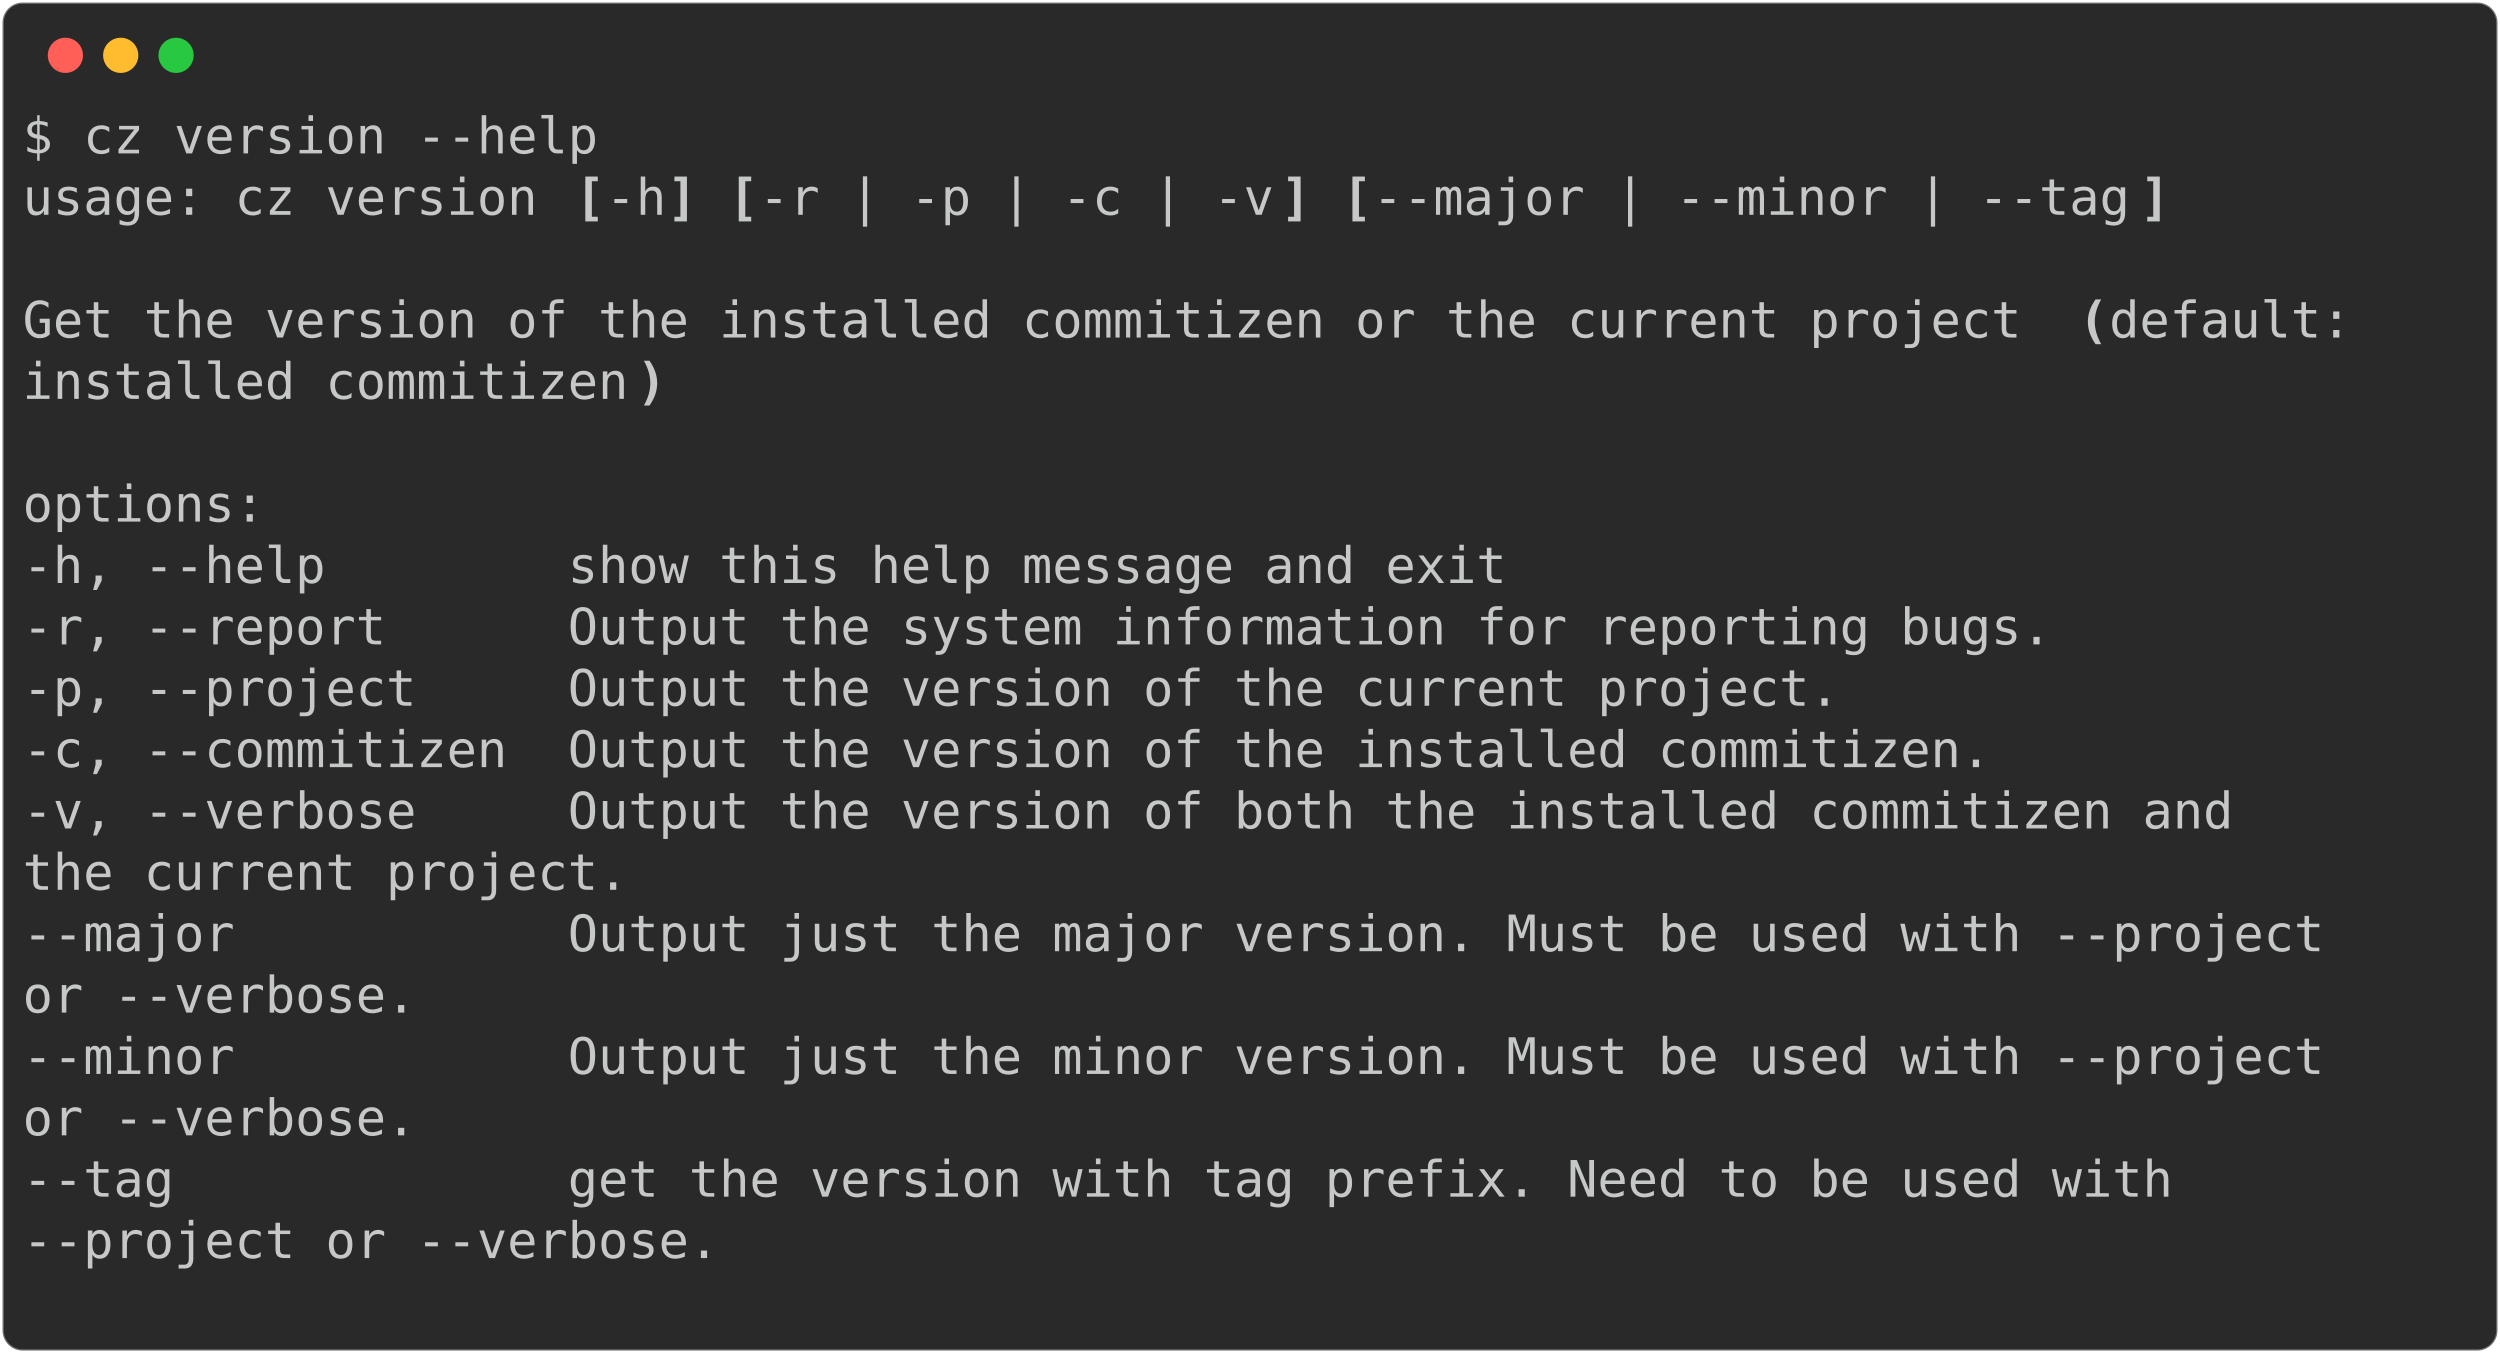
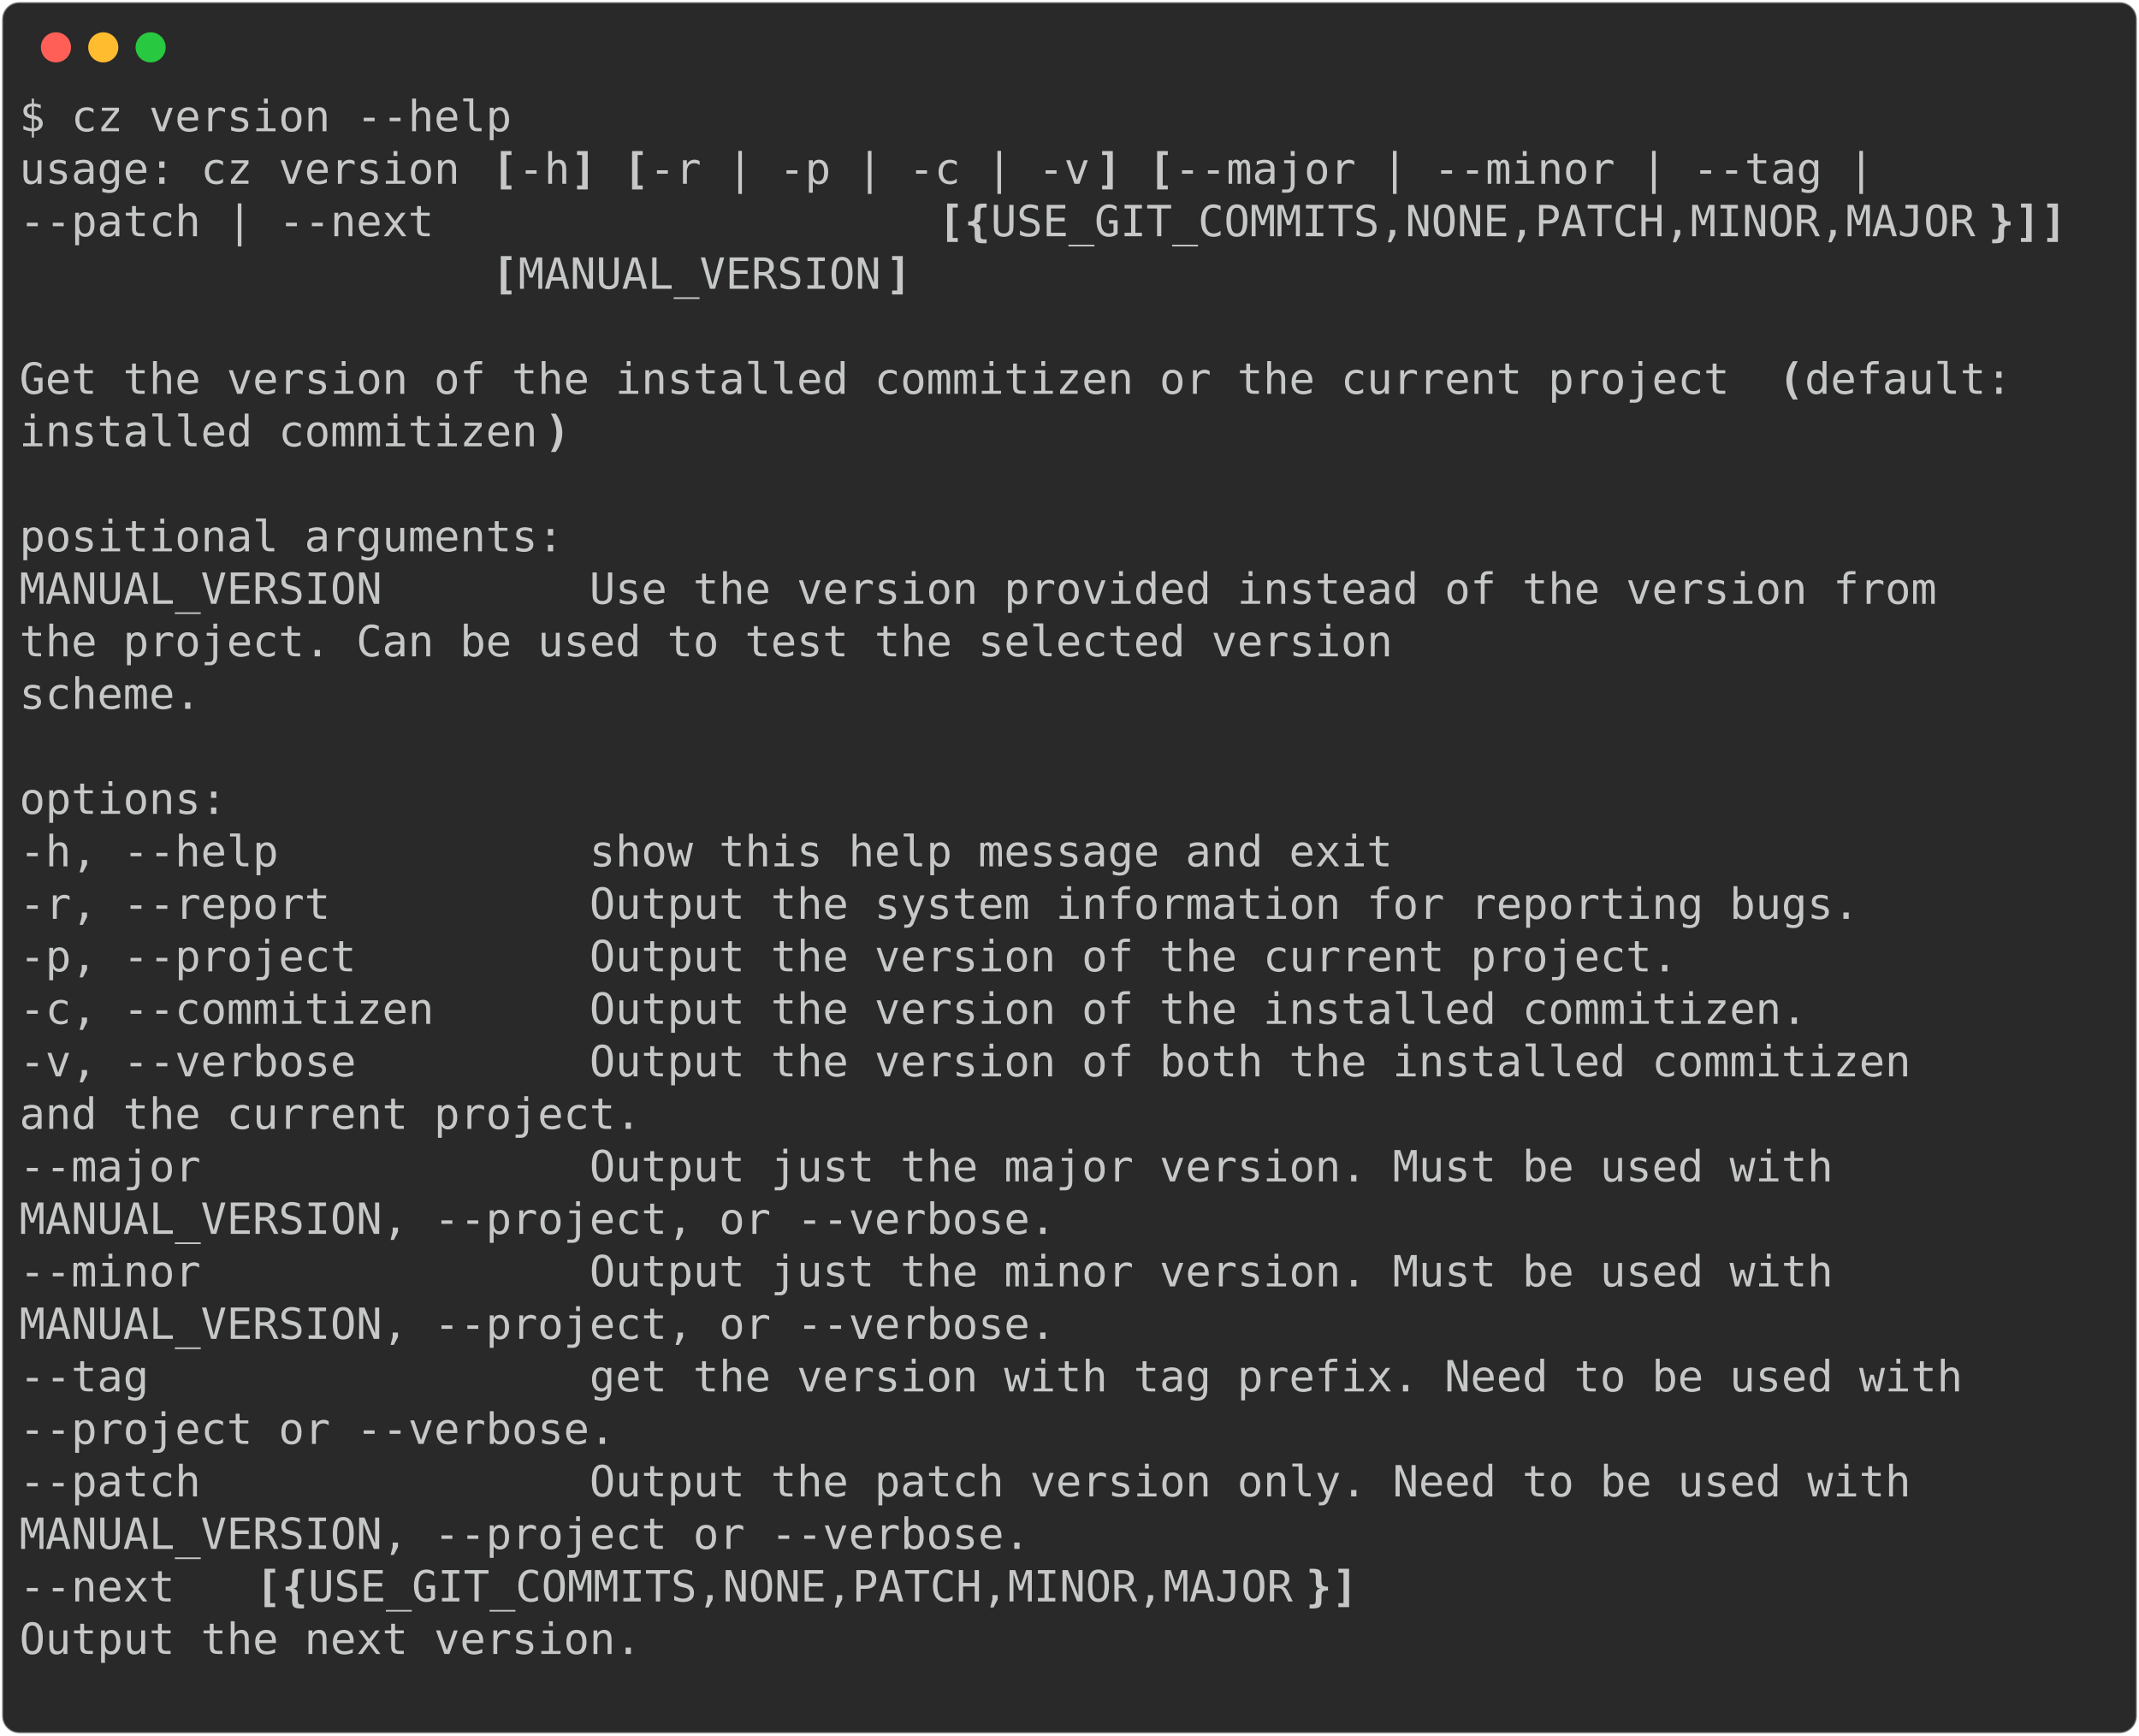
- <svg xmlns="http://www.w3.org/2000/svg" class="rich-terminal" viewBox="0 0 994 538.0">
+ <svg xmlns="http://www.w3.org/2000/svg" class="rich-terminal" viewBox="0 0 994 806.4">
  <style>

    @font-face {
        font-family: "Fira Code";
        src: local("FiraCode-Regular"),
                url("https://cdnjs.cloudflare.com/ajax/libs/firacode/6.2.0/woff2/FiraCode-Regular.woff2") format("woff2"),
                url("https://cdnjs.cloudflare.com/ajax/libs/firacode/6.2.0/woff/FiraCode-Regular.woff") format("woff");
        font-style: normal;
        font-weight: 400;
    }
    @font-face {
        font-family: "Fira Code";
        src: local("FiraCode-Bold"),
                url("https://cdnjs.cloudflare.com/ajax/libs/firacode/6.2.0/woff2/FiraCode-Bold.woff2") format("woff2"),
                url("https://cdnjs.cloudflare.com/ajax/libs/firacode/6.2.0/woff/FiraCode-Bold.woff") format("woff");
        font-style: bold;
        font-weight: 700;
    }

-     .terminal-1926777403-matrix {
+     .terminal-4182430590-matrix {
        font-family: Fira Code, monospace;
        font-size: 20px;
        line-height: 24.4px;
        font-variant-east-asian: full-width;
    }

-     .terminal-1926777403-title {
+     .terminal-4182430590-title {
        font-size: 18px;
        font-weight: bold;
        font-family: arial;
    }

-     .terminal-1926777403-r1 { fill: #c5c8c6 }
- .terminal-1926777403-r2 { fill: #c5c8c6;font-weight: bold }
+     .terminal-4182430590-r1 { fill: #c5c8c6 }
+ .terminal-4182430590-r2 { fill: #c5c8c6;font-weight: bold }
    </style>
  <defs>
-     <clipPath id="terminal-1926777403-clip-terminal">
-       <rect x="0" y="0" width="975.0" height="487.0" />
-     </clipPath>
-     <clipPath id="terminal-1926777403-line-0">
+     <clipPath id="terminal-4182430590-clip-terminal">
+       <rect x="0" y="0" width="975.0" height="755.4" />
+     </clipPath>
+     <clipPath id="terminal-4182430590-line-0">
      <rect x="0" y="1.5" width="976" height="24.65" />
    </clipPath>
-     <clipPath id="terminal-1926777403-line-1">
+     <clipPath id="terminal-4182430590-line-1">
      <rect x="0" y="25.9" width="976" height="24.65" />
    </clipPath>
-     <clipPath id="terminal-1926777403-line-2">
+     <clipPath id="terminal-4182430590-line-2">
      <rect x="0" y="50.3" width="976" height="24.65" />
    </clipPath>
-     <clipPath id="terminal-1926777403-line-3">
+     <clipPath id="terminal-4182430590-line-3">
      <rect x="0" y="74.7" width="976" height="24.65" />
    </clipPath>
-     <clipPath id="terminal-1926777403-line-4">
+     <clipPath id="terminal-4182430590-line-4">
      <rect x="0" y="99.1" width="976" height="24.65" />
    </clipPath>
-     <clipPath id="terminal-1926777403-line-5">
+     <clipPath id="terminal-4182430590-line-5">
      <rect x="0" y="123.5" width="976" height="24.65" />
    </clipPath>
-     <clipPath id="terminal-1926777403-line-6">
+     <clipPath id="terminal-4182430590-line-6">
      <rect x="0" y="147.9" width="976" height="24.65" />
    </clipPath>
-     <clipPath id="terminal-1926777403-line-7">
+     <clipPath id="terminal-4182430590-line-7">
      <rect x="0" y="172.3" width="976" height="24.65" />
    </clipPath>
-     <clipPath id="terminal-1926777403-line-8">
+     <clipPath id="terminal-4182430590-line-8">
      <rect x="0" y="196.7" width="976" height="24.65" />
    </clipPath>
-     <clipPath id="terminal-1926777403-line-9">
+     <clipPath id="terminal-4182430590-line-9">
      <rect x="0" y="221.1" width="976" height="24.65" />
    </clipPath>
-     <clipPath id="terminal-1926777403-line-10">
+     <clipPath id="terminal-4182430590-line-10">
      <rect x="0" y="245.5" width="976" height="24.65" />
    </clipPath>
-     <clipPath id="terminal-1926777403-line-11">
+     <clipPath id="terminal-4182430590-line-11">
      <rect x="0" y="269.9" width="976" height="24.65" />
    </clipPath>
-     <clipPath id="terminal-1926777403-line-12">
+     <clipPath id="terminal-4182430590-line-12">
      <rect x="0" y="294.3" width="976" height="24.65" />
    </clipPath>
-     <clipPath id="terminal-1926777403-line-13">
+     <clipPath id="terminal-4182430590-line-13">
      <rect x="0" y="318.7" width="976" height="24.65" />
    </clipPath>
-     <clipPath id="terminal-1926777403-line-14">
+     <clipPath id="terminal-4182430590-line-14">
      <rect x="0" y="343.1" width="976" height="24.65" />
    </clipPath>
-     <clipPath id="terminal-1926777403-line-15">
+     <clipPath id="terminal-4182430590-line-15">
      <rect x="0" y="367.5" width="976" height="24.65" />
    </clipPath>
-     <clipPath id="terminal-1926777403-line-16">
+     <clipPath id="terminal-4182430590-line-16">
      <rect x="0" y="391.9" width="976" height="24.65" />
    </clipPath>
-     <clipPath id="terminal-1926777403-line-17">
+     <clipPath id="terminal-4182430590-line-17">
      <rect x="0" y="416.3" width="976" height="24.65" />
    </clipPath>
-     <clipPath id="terminal-1926777403-line-18">
+     <clipPath id="terminal-4182430590-line-18">
      <rect x="0" y="440.7" width="976" height="24.65" />
    </clipPath>
+     <clipPath id="terminal-4182430590-line-19">
+       <rect x="0" y="465.1" width="976" height="24.65" />
+     </clipPath>
+     <clipPath id="terminal-4182430590-line-20">
+       <rect x="0" y="489.5" width="976" height="24.65" />
+     </clipPath>
+     <clipPath id="terminal-4182430590-line-21">
+       <rect x="0" y="513.9" width="976" height="24.65" />
+     </clipPath>
+     <clipPath id="terminal-4182430590-line-22">
+       <rect x="0" y="538.3" width="976" height="24.65" />
+     </clipPath>
+     <clipPath id="terminal-4182430590-line-23">
+       <rect x="0" y="562.7" width="976" height="24.65" />
+     </clipPath>
+     <clipPath id="terminal-4182430590-line-24">
+       <rect x="0" y="587.1" width="976" height="24.65" />
+     </clipPath>
+     <clipPath id="terminal-4182430590-line-25">
+       <rect x="0" y="611.5" width="976" height="24.65" />
+     </clipPath>
+     <clipPath id="terminal-4182430590-line-26">
+       <rect x="0" y="635.9" width="976" height="24.65" />
+     </clipPath>
+     <clipPath id="terminal-4182430590-line-27">
+       <rect x="0" y="660.3" width="976" height="24.65" />
+     </clipPath>
+     <clipPath id="terminal-4182430590-line-28">
+       <rect x="0" y="684.7" width="976" height="24.65" />
+     </clipPath>
+     <clipPath id="terminal-4182430590-line-29">
+       <rect x="0" y="709.1" width="976" height="24.65" />
+     </clipPath>
  </defs>
-   <rect fill="#292929" stroke="rgba(255,255,255,0.35)" stroke-width="1" x="1" y="1" width="992" height="536" rx="8" />
+   <rect fill="#292929" stroke="rgba(255,255,255,0.35)" stroke-width="1" x="1" y="1" width="992" height="804.4" rx="8" />
  <g transform="translate(26,22)">
    <circle cx="0" cy="0" r="7" fill="#ff5f57" />
    <circle cx="22" cy="0" r="7" fill="#febc2e" />
    <circle cx="44" cy="0" r="7" fill="#28c840" />
  </g>
-   <g transform="translate(9, 41)" clip-path="url(#terminal-1926777403-clip-terminal)">
-     <g class="terminal-1926777403-matrix">
-       <text class="terminal-1926777403-r1" x="0" y="20" textLength="231.8" clip-path="url(#terminal-1926777403-line-0)">$ cz version --help</text>
-       <text class="terminal-1926777403-r1" x="976" y="20" textLength="12.2" clip-path="url(#terminal-1926777403-line-0)">
- </text>
-       <text class="terminal-1926777403-r1" x="0" y="44.4" textLength="219.6" clip-path="url(#terminal-1926777403-line-1)">usage: cz version </text>
-       <text class="terminal-1926777403-r2" x="219.6" y="44.4" textLength="12.2" clip-path="url(#terminal-1926777403-line-1)">[</text>
-       <text class="terminal-1926777403-r1" x="231.8" y="44.4" textLength="24.4" clip-path="url(#terminal-1926777403-line-1)">-h</text>
-       <text class="terminal-1926777403-r2" x="256.2" y="44.4" textLength="12.2" clip-path="url(#terminal-1926777403-line-1)">]</text>
-       <text class="terminal-1926777403-r2" x="280.6" y="44.4" textLength="12.2" clip-path="url(#terminal-1926777403-line-1)">[</text>
-       <text class="terminal-1926777403-r1" x="292.8" y="44.4" textLength="207.4" clip-path="url(#terminal-1926777403-line-1)">-r | -p | -c | -v</text>
-       <text class="terminal-1926777403-r2" x="500.2" y="44.4" textLength="12.2" clip-path="url(#terminal-1926777403-line-1)">]</text>
-       <text class="terminal-1926777403-r2" x="524.6" y="44.4" textLength="12.2" clip-path="url(#terminal-1926777403-line-1)">[</text>
-       <text class="terminal-1926777403-r1" x="536.8" y="44.4" textLength="305" clip-path="url(#terminal-1926777403-line-1)">--major | --minor | --tag</text>
-       <text class="terminal-1926777403-r2" x="841.8" y="44.4" textLength="12.2" clip-path="url(#terminal-1926777403-line-1)">]</text>
-       <text class="terminal-1926777403-r1" x="976" y="44.4" textLength="12.2" clip-path="url(#terminal-1926777403-line-1)">
- </text>
-       <text class="terminal-1926777403-r1" x="976" y="68.8" textLength="12.2" clip-path="url(#terminal-1926777403-line-2)">
- </text>
-       <text class="terminal-1926777403-r1" x="0" y="93.2" textLength="817.4" clip-path="url(#terminal-1926777403-line-3)">Get the version of the installed commitizen or the current project </text>
-       <text class="terminal-1926777403-r2" x="817.4" y="93.2" textLength="12.2" clip-path="url(#terminal-1926777403-line-3)">(</text>
-       <text class="terminal-1926777403-r1" x="829.6" y="93.2" textLength="97.6" clip-path="url(#terminal-1926777403-line-3)">default:</text>
-       <text class="terminal-1926777403-r1" x="976" y="93.2" textLength="12.2" clip-path="url(#terminal-1926777403-line-3)">
- </text>
-       <text class="terminal-1926777403-r1" x="0" y="117.6" textLength="244" clip-path="url(#terminal-1926777403-line-4)">installed commitizen</text>
-       <text class="terminal-1926777403-r2" x="244" y="117.6" textLength="12.2" clip-path="url(#terminal-1926777403-line-4)">)</text>
-       <text class="terminal-1926777403-r1" x="976" y="117.6" textLength="12.2" clip-path="url(#terminal-1926777403-line-4)">
- </text>
-       <text class="terminal-1926777403-r1" x="976" y="142" textLength="12.2" clip-path="url(#terminal-1926777403-line-5)">
- </text>
-       <text class="terminal-1926777403-r1" x="0" y="166.4" textLength="97.6" clip-path="url(#terminal-1926777403-line-6)">options:</text>
-       <text class="terminal-1926777403-r1" x="976" y="166.4" textLength="12.2" clip-path="url(#terminal-1926777403-line-6)">
- </text>
-       <text class="terminal-1926777403-r1" x="0" y="190.8" textLength="622.2" clip-path="url(#terminal-1926777403-line-7)">  -h, --help        show this help message and exit</text>
-       <text class="terminal-1926777403-r1" x="976" y="190.8" textLength="12.2" clip-path="url(#terminal-1926777403-line-7)">
- </text>
-       <text class="terminal-1926777403-r1" x="0" y="215.2" textLength="841.8" clip-path="url(#terminal-1926777403-line-8)">  -r, --report      Output the system information for reporting bugs.</text>
-       <text class="terminal-1926777403-r1" x="976" y="215.2" textLength="12.2" clip-path="url(#terminal-1926777403-line-8)">
- </text>
-       <text class="terminal-1926777403-r1" x="0" y="239.6" textLength="756.4" clip-path="url(#terminal-1926777403-line-9)">  -p, --project     Output the version of the current project.</text>
-       <text class="terminal-1926777403-r1" x="976" y="239.6" textLength="12.2" clip-path="url(#terminal-1926777403-line-9)">
- </text>
-       <text class="terminal-1926777403-r1" x="0" y="264" textLength="817.4" clip-path="url(#terminal-1926777403-line-10)">  -c, --commitizen  Output the version of the installed commitizen.</text>
-       <text class="terminal-1926777403-r1" x="976" y="264" textLength="12.2" clip-path="url(#terminal-1926777403-line-10)">
- </text>
-       <text class="terminal-1926777403-r1" x="0" y="288.4" textLength="915" clip-path="url(#terminal-1926777403-line-11)">  -v, --verbose     Output the version of both the installed commitizen and</text>
-       <text class="terminal-1926777403-r1" x="976" y="288.4" textLength="12.2" clip-path="url(#terminal-1926777403-line-11)">
- </text>
-       <text class="terminal-1926777403-r1" x="0" y="312.8" textLength="488" clip-path="url(#terminal-1926777403-line-12)">                    the current project.</text>
-       <text class="terminal-1926777403-r1" x="976" y="312.8" textLength="12.2" clip-path="url(#terminal-1926777403-line-12)">
- </text>
-       <text class="terminal-1926777403-r1" x="0" y="337.2" textLength="951.6" clip-path="url(#terminal-1926777403-line-13)">  --major           Output just the major version. Must be used with --project</text>
-       <text class="terminal-1926777403-r1" x="976" y="337.2" textLength="12.2" clip-path="url(#terminal-1926777403-line-13)">
- </text>
-       <text class="terminal-1926777403-r1" x="0" y="361.6" textLength="402.6" clip-path="url(#terminal-1926777403-line-14)">                    or --verbose.</text>
-       <text class="terminal-1926777403-r1" x="976" y="361.6" textLength="12.2" clip-path="url(#terminal-1926777403-line-14)">
- </text>
-       <text class="terminal-1926777403-r1" x="0" y="386" textLength="951.6" clip-path="url(#terminal-1926777403-line-15)">  --minor           Output just the minor version. Must be used with --project</text>
-       <text class="terminal-1926777403-r1" x="976" y="386" textLength="12.2" clip-path="url(#terminal-1926777403-line-15)">
- </text>
-       <text class="terminal-1926777403-r1" x="0" y="410.4" textLength="402.6" clip-path="url(#terminal-1926777403-line-16)">                    or --verbose.</text>
-       <text class="terminal-1926777403-r1" x="976" y="410.4" textLength="12.2" clip-path="url(#terminal-1926777403-line-16)">
- </text>
-       <text class="terminal-1926777403-r1" x="0" y="434.8" textLength="890.6" clip-path="url(#terminal-1926777403-line-17)">  --tag             get the version with tag prefix. Need to be used with</text>
-       <text class="terminal-1926777403-r1" x="976" y="434.8" textLength="12.2" clip-path="url(#terminal-1926777403-line-17)">
- </text>
-       <text class="terminal-1926777403-r1" x="0" y="459.2" textLength="524.6" clip-path="url(#terminal-1926777403-line-18)">                    --project or --verbose.</text>
-       <text class="terminal-1926777403-r1" x="976" y="459.2" textLength="12.2" clip-path="url(#terminal-1926777403-line-18)">
- </text>
-       <text class="terminal-1926777403-r1" x="976" y="483.6" textLength="12.2" clip-path="url(#terminal-1926777403-line-19)">
+   <g transform="translate(9, 41)" clip-path="url(#terminal-4182430590-clip-terminal)">
+     <g class="terminal-4182430590-matrix">
+       <text class="terminal-4182430590-r1" x="0" y="20" textLength="231.8" clip-path="url(#terminal-4182430590-line-0)">$ cz version --help</text>
+       <text class="terminal-4182430590-r1" x="976" y="20" textLength="12.2" clip-path="url(#terminal-4182430590-line-0)">
+ </text>
+       <text class="terminal-4182430590-r1" x="0" y="44.4" textLength="219.6" clip-path="url(#terminal-4182430590-line-1)">usage: cz version </text>
+       <text class="terminal-4182430590-r2" x="219.6" y="44.4" textLength="12.2" clip-path="url(#terminal-4182430590-line-1)">[</text>
+       <text class="terminal-4182430590-r1" x="231.8" y="44.4" textLength="24.4" clip-path="url(#terminal-4182430590-line-1)">-h</text>
+       <text class="terminal-4182430590-r2" x="256.2" y="44.4" textLength="12.2" clip-path="url(#terminal-4182430590-line-1)">]</text>
+       <text class="terminal-4182430590-r2" x="280.6" y="44.4" textLength="12.2" clip-path="url(#terminal-4182430590-line-1)">[</text>
+       <text class="terminal-4182430590-r1" x="292.8" y="44.4" textLength="207.4" clip-path="url(#terminal-4182430590-line-1)">-r | -p | -c | -v</text>
+       <text class="terminal-4182430590-r2" x="500.2" y="44.4" textLength="12.2" clip-path="url(#terminal-4182430590-line-1)">]</text>
+       <text class="terminal-4182430590-r2" x="524.6" y="44.4" textLength="12.2" clip-path="url(#terminal-4182430590-line-1)">[</text>
+       <text class="terminal-4182430590-r1" x="536.8" y="44.4" textLength="329.4" clip-path="url(#terminal-4182430590-line-1)">--major | --minor | --tag |</text>
+       <text class="terminal-4182430590-r1" x="976" y="44.4" textLength="12.2" clip-path="url(#terminal-4182430590-line-1)">
+ </text>
+       <text class="terminal-4182430590-r1" x="0" y="68.8" textLength="427" clip-path="url(#terminal-4182430590-line-2)">                  --patch | --next </text>
+       <text class="terminal-4182430590-r2" x="427" y="68.8" textLength="12.2" clip-path="url(#terminal-4182430590-line-2)">[</text>
+       <text class="terminal-4182430590-r2" x="439.2" y="68.8" textLength="12.2" clip-path="url(#terminal-4182430590-line-2)">{</text>
+       <text class="terminal-4182430590-r1" x="451.4" y="68.8" textLength="463.6" clip-path="url(#terminal-4182430590-line-2)">USE_GIT_COMMITS,NONE,PATCH,MINOR,MAJOR</text>
+       <text class="terminal-4182430590-r2" x="915" y="68.8" textLength="12.2" clip-path="url(#terminal-4182430590-line-2)">}</text>
+       <text class="terminal-4182430590-r2" x="927.2" y="68.8" textLength="12.2" clip-path="url(#terminal-4182430590-line-2)">]</text>
+       <text class="terminal-4182430590-r2" x="939.4" y="68.8" textLength="12.2" clip-path="url(#terminal-4182430590-line-2)">]</text>
+       <text class="terminal-4182430590-r1" x="976" y="68.8" textLength="12.2" clip-path="url(#terminal-4182430590-line-2)">
+ </text>
+       <text class="terminal-4182430590-r2" x="219.6" y="93.2" textLength="12.2" clip-path="url(#terminal-4182430590-line-3)">[</text>
+       <text class="terminal-4182430590-r1" x="231.8" y="93.2" textLength="170.8" clip-path="url(#terminal-4182430590-line-3)">MANUAL_VERSION</text>
+       <text class="terminal-4182430590-r2" x="402.6" y="93.2" textLength="12.2" clip-path="url(#terminal-4182430590-line-3)">]</text>
+       <text class="terminal-4182430590-r1" x="976" y="93.2" textLength="12.2" clip-path="url(#terminal-4182430590-line-3)">
+ </text>
+       <text class="terminal-4182430590-r1" x="976" y="117.6" textLength="12.2" clip-path="url(#terminal-4182430590-line-4)">
+ </text>
+       <text class="terminal-4182430590-r1" x="0" y="142" textLength="817.4" clip-path="url(#terminal-4182430590-line-5)">Get the version of the installed commitizen or the current project </text>
+       <text class="terminal-4182430590-r2" x="817.4" y="142" textLength="12.2" clip-path="url(#terminal-4182430590-line-5)">(</text>
+       <text class="terminal-4182430590-r1" x="829.6" y="142" textLength="97.6" clip-path="url(#terminal-4182430590-line-5)">default:</text>
+       <text class="terminal-4182430590-r1" x="976" y="142" textLength="12.2" clip-path="url(#terminal-4182430590-line-5)">
+ </text>
+       <text class="terminal-4182430590-r1" x="0" y="166.4" textLength="244" clip-path="url(#terminal-4182430590-line-6)">installed commitizen</text>
+       <text class="terminal-4182430590-r2" x="244" y="166.4" textLength="12.2" clip-path="url(#terminal-4182430590-line-6)">)</text>
+       <text class="terminal-4182430590-r1" x="976" y="166.4" textLength="12.2" clip-path="url(#terminal-4182430590-line-6)">
+ </text>
+       <text class="terminal-4182430590-r1" x="976" y="190.8" textLength="12.2" clip-path="url(#terminal-4182430590-line-7)">
+ </text>
+       <text class="terminal-4182430590-r1" x="0" y="215.2" textLength="256.2" clip-path="url(#terminal-4182430590-line-8)">positional arguments:</text>
+       <text class="terminal-4182430590-r1" x="976" y="215.2" textLength="12.2" clip-path="url(#terminal-4182430590-line-8)">
+ </text>
+       <text class="terminal-4182430590-r1" x="0" y="239.6" textLength="927.2" clip-path="url(#terminal-4182430590-line-9)">  MANUAL_VERSION        Use the version provided instead of the version from</text>
+       <text class="terminal-4182430590-r1" x="976" y="239.6" textLength="12.2" clip-path="url(#terminal-4182430590-line-9)">
+ </text>
+       <text class="terminal-4182430590-r1" x="0" y="264" textLength="939.4" clip-path="url(#terminal-4182430590-line-10)">                        the project. Can be used to test the selected version</text>
+       <text class="terminal-4182430590-r1" x="976" y="264" textLength="12.2" clip-path="url(#terminal-4182430590-line-10)">
+ </text>
+       <text class="terminal-4182430590-r1" x="0" y="288.4" textLength="378.2" clip-path="url(#terminal-4182430590-line-11)">                        scheme.</text>
+       <text class="terminal-4182430590-r1" x="976" y="288.4" textLength="12.2" clip-path="url(#terminal-4182430590-line-11)">
+ </text>
+       <text class="terminal-4182430590-r1" x="976" y="312.8" textLength="12.2" clip-path="url(#terminal-4182430590-line-12)">
+ </text>
+       <text class="terminal-4182430590-r1" x="0" y="337.2" textLength="97.6" clip-path="url(#terminal-4182430590-line-13)">options:</text>
+       <text class="terminal-4182430590-r1" x="976" y="337.2" textLength="12.2" clip-path="url(#terminal-4182430590-line-13)">
+ </text>
+       <text class="terminal-4182430590-r1" x="0" y="361.6" textLength="671" clip-path="url(#terminal-4182430590-line-14)">  -h, --help            show this help message and exit</text>
+       <text class="terminal-4182430590-r1" x="976" y="361.6" textLength="12.2" clip-path="url(#terminal-4182430590-line-14)">
+ </text>
+       <text class="terminal-4182430590-r1" x="0" y="386" textLength="890.6" clip-path="url(#terminal-4182430590-line-15)">  -r, --report          Output the system information for reporting bugs.</text>
+       <text class="terminal-4182430590-r1" x="976" y="386" textLength="12.2" clip-path="url(#terminal-4182430590-line-15)">
+ </text>
+       <text class="terminal-4182430590-r1" x="0" y="410.4" textLength="805.2" clip-path="url(#terminal-4182430590-line-16)">  -p, --project         Output the version of the current project.</text>
+       <text class="terminal-4182430590-r1" x="976" y="410.4" textLength="12.2" clip-path="url(#terminal-4182430590-line-16)">
+ </text>
+       <text class="terminal-4182430590-r1" x="0" y="434.8" textLength="866.2" clip-path="url(#terminal-4182430590-line-17)">  -c, --commitizen      Output the version of the installed commitizen.</text>
+       <text class="terminal-4182430590-r1" x="976" y="434.8" textLength="12.2" clip-path="url(#terminal-4182430590-line-17)">
+ </text>
+       <text class="terminal-4182430590-r1" x="0" y="459.2" textLength="915" clip-path="url(#terminal-4182430590-line-18)">  -v, --verbose         Output the version of both the installed commitizen</text>
+       <text class="terminal-4182430590-r1" x="976" y="459.2" textLength="12.2" clip-path="url(#terminal-4182430590-line-18)">
+ </text>
+       <text class="terminal-4182430590-r1" x="0" y="483.6" textLength="585.6" clip-path="url(#terminal-4182430590-line-19)">                        and the current project.</text>
+       <text class="terminal-4182430590-r1" x="976" y="483.6" textLength="12.2" clip-path="url(#terminal-4182430590-line-19)">
+ </text>
+       <text class="terminal-4182430590-r1" x="0" y="508" textLength="878.4" clip-path="url(#terminal-4182430590-line-20)">  --major               Output just the major version. Must be used with</text>
+       <text class="terminal-4182430590-r1" x="976" y="508" textLength="12.2" clip-path="url(#terminal-4182430590-line-20)">
+ </text>
+       <text class="terminal-4182430590-r1" x="0" y="532.4" textLength="780.8" clip-path="url(#terminal-4182430590-line-21)">                        MANUAL_VERSION, --project, or --verbose.</text>
+       <text class="terminal-4182430590-r1" x="976" y="532.4" textLength="12.2" clip-path="url(#terminal-4182430590-line-21)">
+ </text>
+       <text class="terminal-4182430590-r1" x="0" y="556.8" textLength="878.4" clip-path="url(#terminal-4182430590-line-22)">  --minor               Output just the minor version. Must be used with</text>
+       <text class="terminal-4182430590-r1" x="976" y="556.8" textLength="12.2" clip-path="url(#terminal-4182430590-line-22)">
+ </text>
+       <text class="terminal-4182430590-r1" x="0" y="581.2" textLength="780.8" clip-path="url(#terminal-4182430590-line-23)">                        MANUAL_VERSION, --project, or --verbose.</text>
+       <text class="terminal-4182430590-r1" x="976" y="581.2" textLength="12.2" clip-path="url(#terminal-4182430590-line-23)">
+ </text>
+       <text class="terminal-4182430590-r1" x="0" y="605.6" textLength="939.4" clip-path="url(#terminal-4182430590-line-24)">  --tag                 get the version with tag prefix. Need to be used with</text>
+       <text class="terminal-4182430590-r1" x="976" y="605.6" textLength="12.2" clip-path="url(#terminal-4182430590-line-24)">
+ </text>
+       <text class="terminal-4182430590-r1" x="0" y="630" textLength="573.4" clip-path="url(#terminal-4182430590-line-25)">                        --project or --verbose.</text>
+       <text class="terminal-4182430590-r1" x="976" y="630" textLength="12.2" clip-path="url(#terminal-4182430590-line-25)">
+ </text>
+       <text class="terminal-4182430590-r1" x="0" y="654.4" textLength="915" clip-path="url(#terminal-4182430590-line-26)">  --patch               Output the patch version only. Need to be used with</text>
+       <text class="terminal-4182430590-r1" x="976" y="654.4" textLength="12.2" clip-path="url(#terminal-4182430590-line-26)">
+ </text>
+       <text class="terminal-4182430590-r1" x="0" y="678.8" textLength="768.6" clip-path="url(#terminal-4182430590-line-27)">                        MANUAL_VERSION, --project or --verbose.</text>
+       <text class="terminal-4182430590-r1" x="976" y="678.8" textLength="12.2" clip-path="url(#terminal-4182430590-line-27)">
+ </text>
+       <text class="terminal-4182430590-r1" x="0" y="703.2" textLength="109.8" clip-path="url(#terminal-4182430590-line-28)">  --next </text>
+       <text class="terminal-4182430590-r2" x="109.8" y="703.2" textLength="12.2" clip-path="url(#terminal-4182430590-line-28)">[</text>
+       <text class="terminal-4182430590-r2" x="122" y="703.2" textLength="12.2" clip-path="url(#terminal-4182430590-line-28)">{</text>
+       <text class="terminal-4182430590-r1" x="134.2" y="703.2" textLength="463.6" clip-path="url(#terminal-4182430590-line-28)">USE_GIT_COMMITS,NONE,PATCH,MINOR,MAJOR</text>
+       <text class="terminal-4182430590-r2" x="597.8" y="703.2" textLength="12.2" clip-path="url(#terminal-4182430590-line-28)">}</text>
+       <text class="terminal-4182430590-r2" x="610" y="703.2" textLength="12.2" clip-path="url(#terminal-4182430590-line-28)">]</text>
+       <text class="terminal-4182430590-r1" x="976" y="703.2" textLength="12.2" clip-path="url(#terminal-4182430590-line-28)">
+ </text>
+       <text class="terminal-4182430590-r1" x="0" y="727.6" textLength="585.6" clip-path="url(#terminal-4182430590-line-29)">                        Output the next version.</text>
+       <text class="terminal-4182430590-r1" x="976" y="727.6" textLength="12.2" clip-path="url(#terminal-4182430590-line-29)">
+ </text>
+       <text class="terminal-4182430590-r1" x="976" y="752" textLength="12.2" clip-path="url(#terminal-4182430590-line-30)">
</text>
    </g>
  </g>
</svg>
